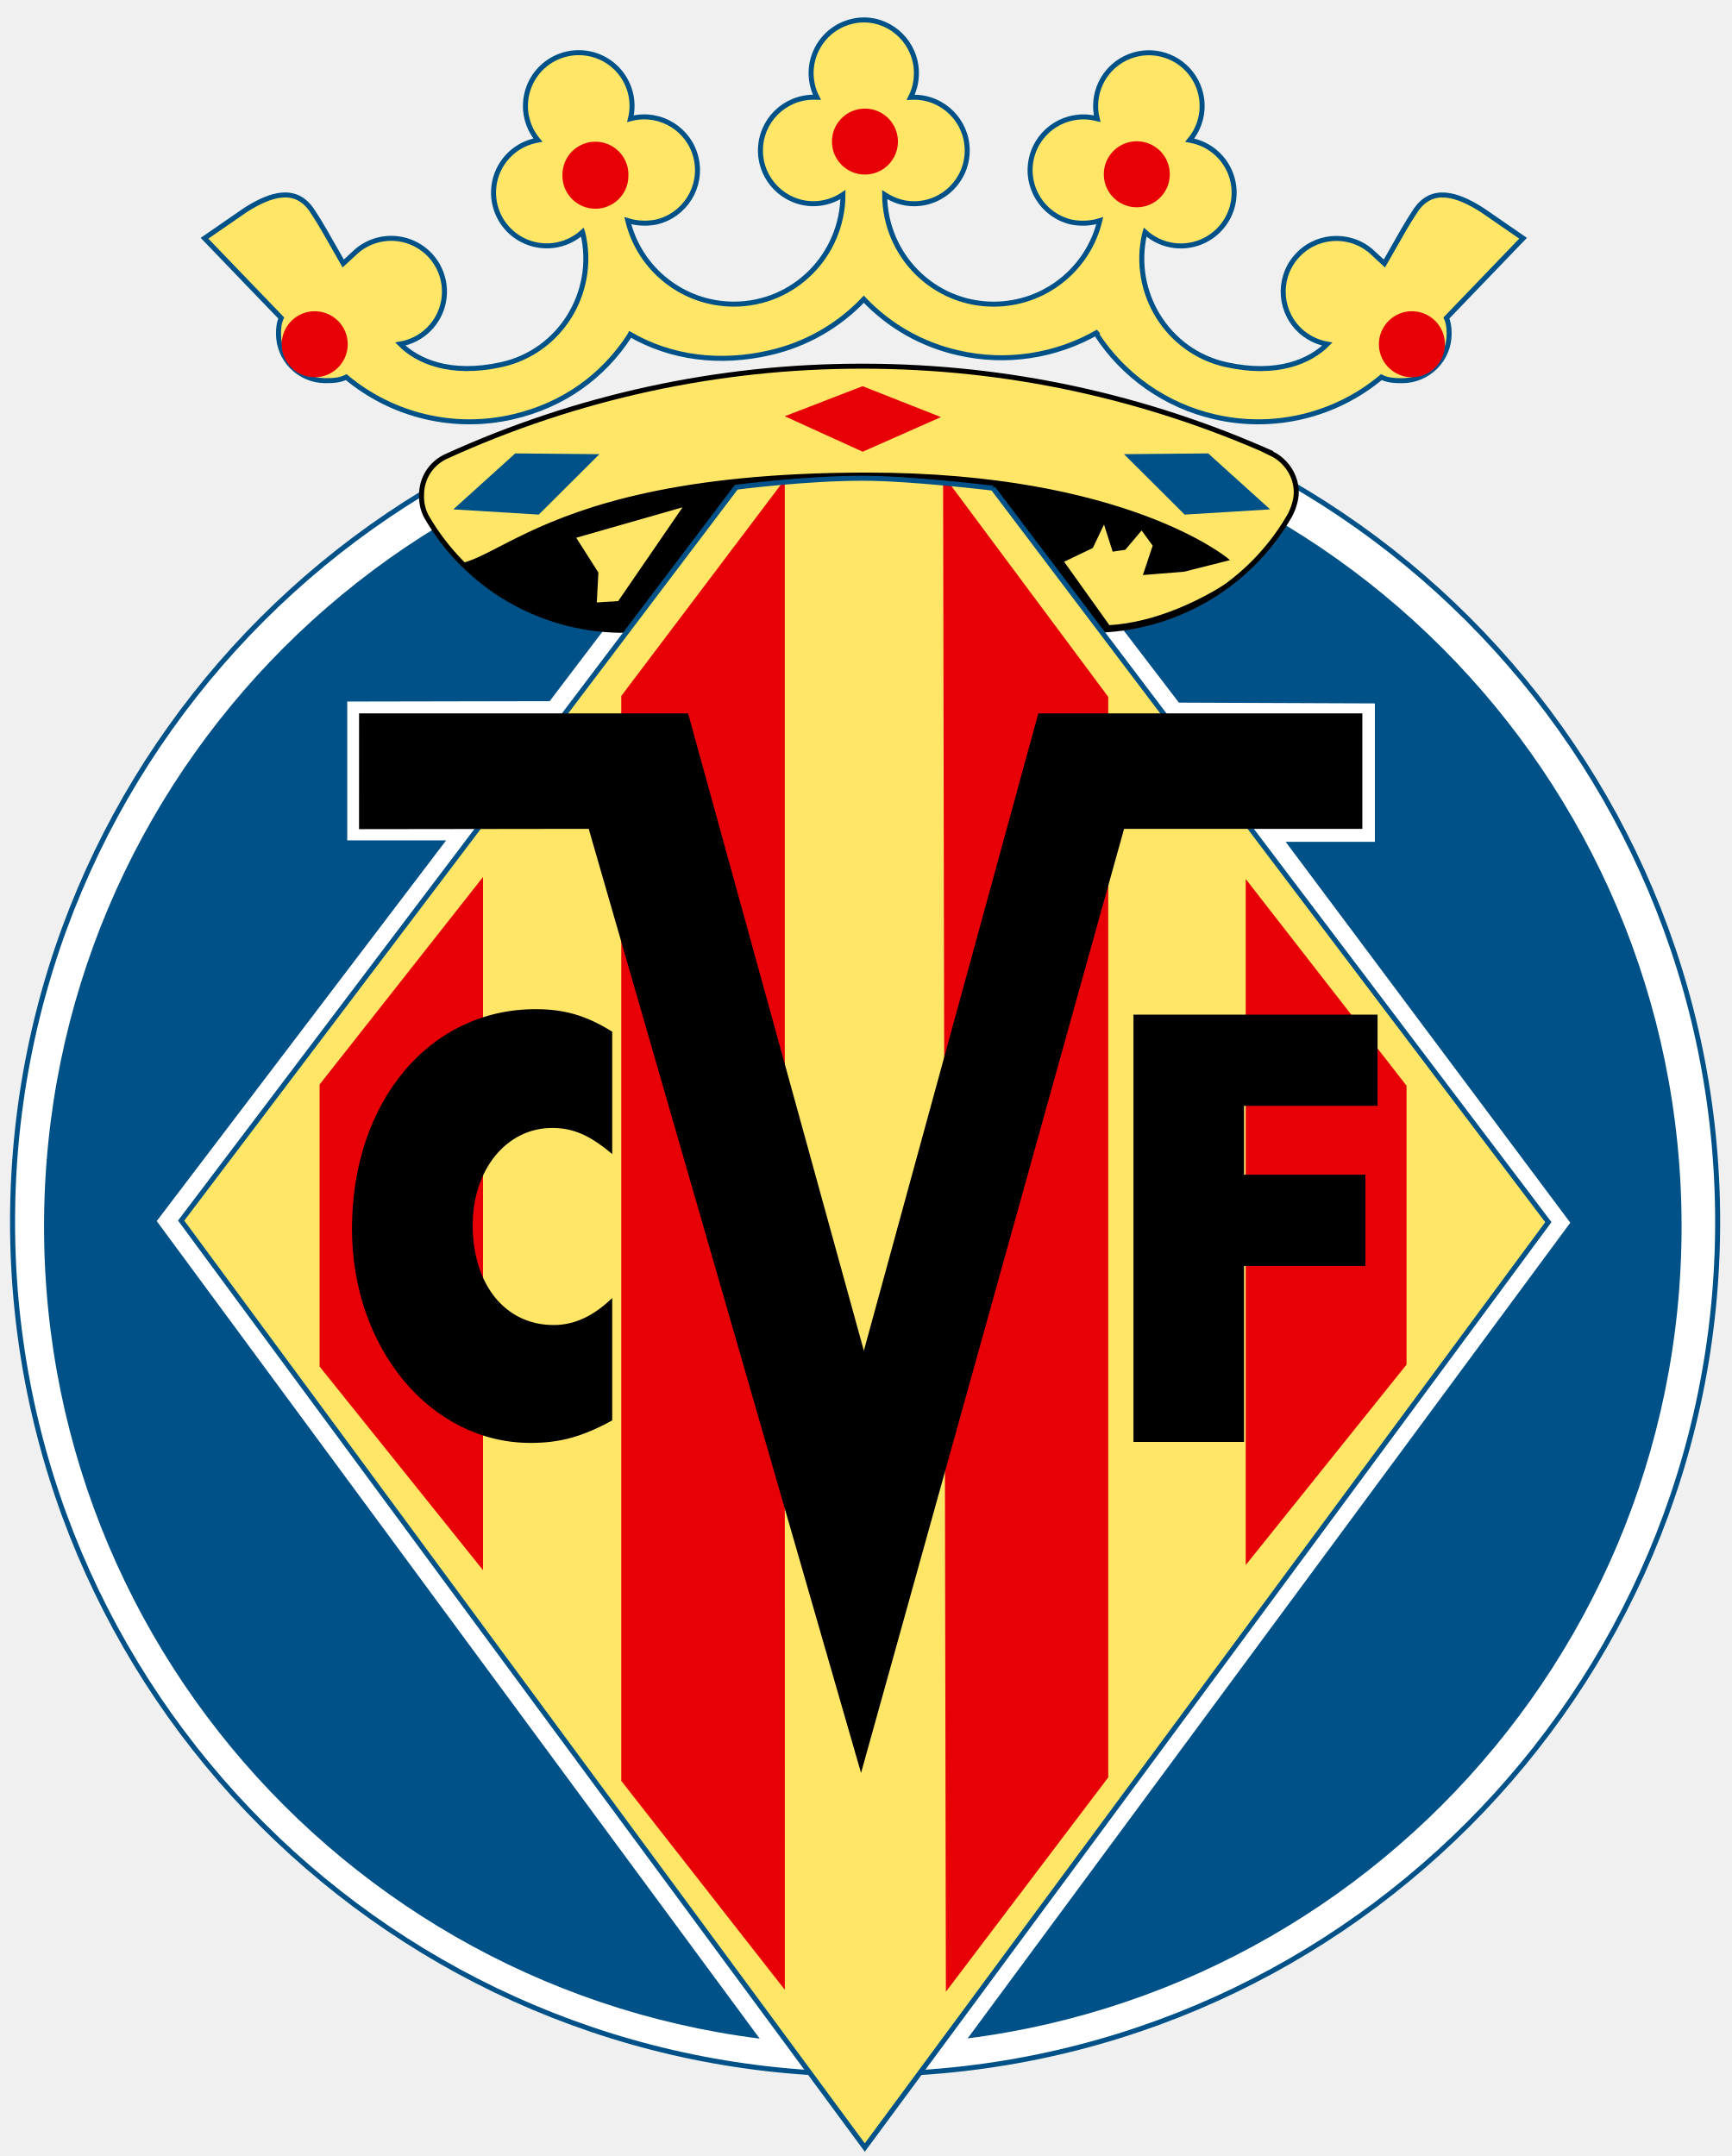
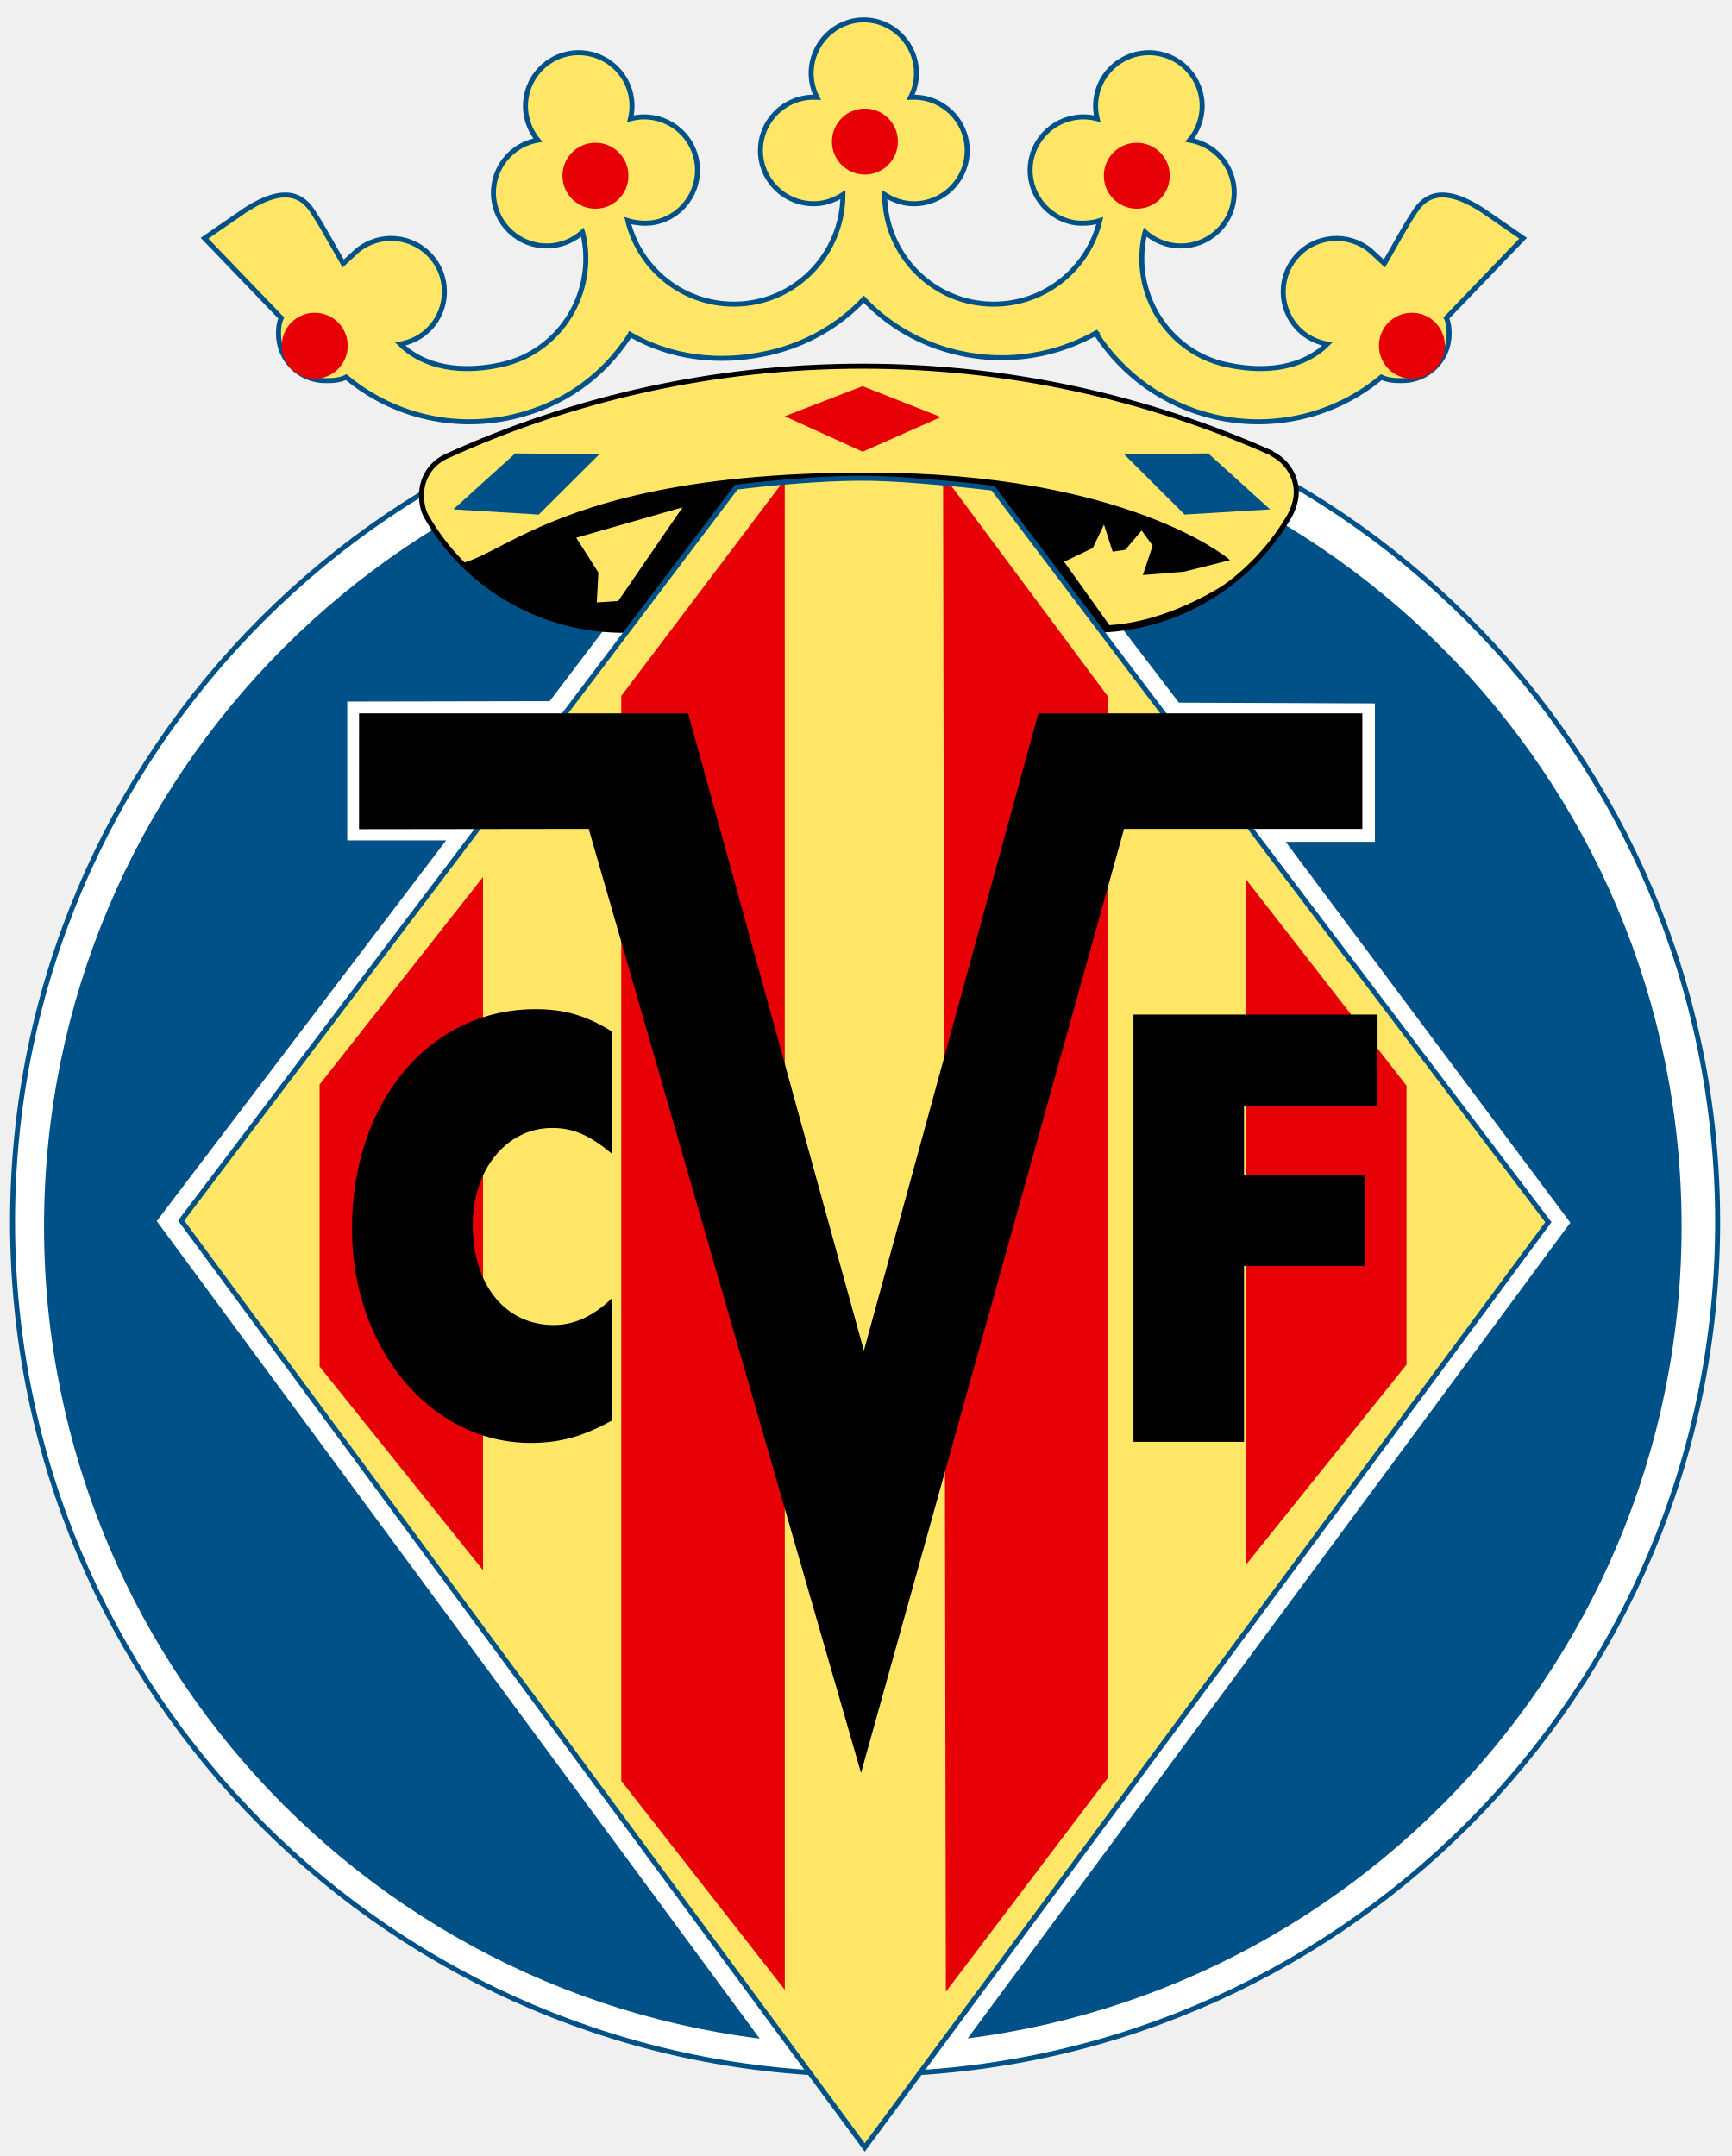
- <svg xmlns="http://www.w3.org/2000/svg" width="283.378" height="352.886" viewBox="0 0 53 66">
+ <svg xmlns="http://www.w3.org/2000/svg" enable-background="new 0 0 595 842" height="352.886" viewBox="0 0 53 66" width="283.378">
  <clipPath id="a">
-     <path d="M59.222 173.648a6.95 6.95 0 0 1-5.922-3.493 1.33 1.33 0 0 1-.142-.647c0-.513.285-.956.732-1.172a30.6 30.6 0 0 1 12.767-2.772c4.466 0 8.69.954 12.536 2.668l-.025.002c.436.208.764.663.764 1.193 0 .245-.105.552-.222.748a7.01 7.01 0 0 1-6.046 3.474c-.318 0-.863.01-.863.01z" />
+     <path d="m59.222 173.648c-2.534-.043-4.755-1.438-5.922-3.493-.105-.189-.142-.416-.142-.647 0-.513.285-.956.732-1.172 3.888-1.78 8.212-2.772 12.767-2.772 4.466 0 8.69.954 12.536 2.668l-.025.002c.436.208.764.663.764 1.193 0 .245-.105.552-.222.748-1.221 2.078-3.471 3.474-6.046 3.474-.318 0-.863.01-.863.01z" />
  </clipPath>
  <clipPath id="b">
    <path d="m70.647 169.297 17 22.47-20.923 28.326-20.923-28.374 16.988-22.451s2.095-.274 3.872-.274c1.479 0 3.986.303 3.986.303" />
  </clipPath>
-   <path fill="#ffe667" fill-rule="evenodd" d="M26.439.61c.88 0 1.61.73 1.61 1.63 0 .266-.063.517-.176.74l.1-.004a1.63 1.63 0 0 1 0 3.261c-.334 0-.628-.107-.897-.278.01 1.857 1.495 3.352 3.339 3.352a3.34 3.34 0 0 0 3.246-2.555 1.8 1.8 0 0 1-.87.042 1.63 1.63 0 0 1 .735-3.177l.055.013a1.63 1.63 0 1 1 2.833.657l.097.02a1.63 1.63 0 1 1-1.462 2.796l-.016.053c-.415 1.796.7 3.61 2.502 4.004 1.565.342 2.565-.105 3.09-.63a1.66 1.66 0 0 1-.768-.356 1.63 1.63 0 1 1 2.096-2.498l.419.387c.57-1 .654-1.166.945-1.608.494-.753 1.249-.539 2.05-.028l1.25.862-2.347 2.441c.068.151.084.313.084.482 0 .794-.643 1.437-1.437 1.437-.23 0-.444-.01-.637-.108a5.88 5.88 0 0 1-5.102 1.215 5.88 5.88 0 0 1-3.62-2.533l.054-.069a5.9 5.9 0 0 1-4.287.642 5.7 5.7 0 0 1-2.886-1.64 5.7 5.7 0 0 1-2.887 1.64c-1.517.35-3.017.16-4.265-.563l-.02.04c-.803 1.237-2.017 2.125-3.568 2.483a5.88 5.88 0 0 1-5.102-1.215c-.193.097-.406.108-.637.108a1.436 1.436 0 0 1-1.436-1.437c0-.169.015-.33.083-.482L6.26 7.294 7.51 6.43c.8-.51 1.556-.725 2.05.028.29.442.374.608.945 1.608l.419-.387a1.63 1.63 0 1 1 1.328 2.853c.526.526 1.526.973 3.09.631 1.802-.394 2.917-2.208 2.502-4.004l-.016-.053a1.63 1.63 0 1 1-1.462-2.797l.097-.019a1.63 1.63 0 0 1 .884-2.636 1.63 1.63 0 0 1 1.95 1.98l.054-.014a1.63 1.63 0 1 1 .734 3.177 1.8 1.8 0 0 1-.87-.042 3.34 3.34 0 0 0 3.248 2.555c1.843 0 3.327-1.495 3.338-3.352a1.64 1.64 0 0 1-.896.278 1.63 1.63 0 1 1 0-3.26l.099.002A1.627 1.627 0 0 1 26.439.61" clip-rule="evenodd" />
-   <path fill="none" stroke="#005187" stroke-miterlimit="3.864" stroke-width=".153" d="M26.439.61c.88 0 1.61.73 1.61 1.63 0 .266-.063.517-.176.74l.1-.004a1.63 1.63 0 0 1 0 3.261c-.334 0-.628-.107-.897-.278.01 1.857 1.495 3.352 3.339 3.352a3.34 3.34 0 0 0 3.246-2.555 1.8 1.8 0 0 1-.87.042 1.63 1.63 0 0 1 .735-3.177l.055.013a1.63 1.63 0 1 1 2.833.657l.097.02a1.63 1.63 0 1 1-1.462 2.796l-.016.053c-.415 1.796.7 3.61 2.502 4.004 1.565.342 2.565-.105 3.09-.63a1.66 1.66 0 0 1-.768-.356 1.63 1.63 0 1 1 2.096-2.498l.419.387c.57-1 .654-1.166.945-1.608.494-.753 1.249-.539 2.05-.028l1.25.862-2.347 2.441c.068.151.084.313.084.482 0 .794-.643 1.437-1.437 1.437-.23 0-.444-.01-.637-.108a5.88 5.88 0 0 1-5.102 1.215 5.88 5.88 0 0 1-3.62-2.533l.054-.069a5.9 5.9 0 0 1-4.287.642 5.7 5.7 0 0 1-2.886-1.64 5.7 5.7 0 0 1-2.887 1.64c-1.517.35-3.017.16-4.265-.563l-.02.04c-.803 1.237-2.017 2.125-3.568 2.483a5.88 5.88 0 0 1-5.102-1.215c-.193.097-.406.108-.637.108a1.436 1.436 0 0 1-1.436-1.437c0-.169.015-.33.083-.482L6.26 7.294 7.51 6.43c.8-.51 1.556-.725 2.05.028.29.442.374.608.945 1.608l.419-.387a1.63 1.63 0 1 1 1.328 2.853c.526.526 1.526.973 3.09.631 1.802-.394 2.917-2.208 2.502-4.004l-.016-.053a1.63 1.63 0 1 1-1.462-2.797l.097-.019a1.63 1.63 0 0 1 .884-2.636 1.63 1.63 0 0 1 1.95 1.98l.054-.014a1.63 1.63 0 1 1 .734 3.177 1.8 1.8 0 0 1-.87-.042 3.34 3.34 0 0 0 3.248 2.555c1.843 0 3.327-1.495 3.338-3.352a1.64 1.64 0 0 1-.896.278 1.63 1.63 0 1 1 0-3.26l.099.002A1.627 1.627 0 0 1 26.439.61z" />
-   <circle cx="26.478" cy="37.405" r="26.094" fill="#fff" />
-   <circle cx="26.478" cy="37.405" r="26.094" fill="none" stroke="#005187" stroke-miterlimit="3.864" stroke-width=".153" />
-   <path fill="#005187" d="M1.348 37.542c0-13.84 11.219-25.06 25.06-25.06s25.06 11.22 25.06 25.06c0 13.841-11.22 25.061-25.06 25.061s-25.06-11.22-25.06-25.06" />
-   <path fill="#fff" d="m30.486 14.197 5.597 7.312 5.999.024v4.237H39.35l8.712 11.66L29.24 62.91l-5.607.014L4.797 37.38l8.858-11.655h-3.027v-4.249l6.196-.012 5.538-7.297s2.165-.283 4.003-.283c1.529 0 4.12.313 4.12.313" />
-   <path fill="#ffe667" d="M18.966 19.294a6.95 6.95 0 0 1-5.922-3.493 1.33 1.33 0 0 1-.142-.647c0-.513.285-.956.732-1.172A30.6 30.6 0 0 1 26.4 11.21c4.466 0 8.69.954 12.536 2.668l-.025.002c.436.208.764.663.764 1.193 0 .245-.105.552-.222.748a7.01 7.01 0 0 1-6.046 3.474c-.318 0-.863.01-.863.01z" />
-   <g transform="translate(-40.256 -154.354)">
-     <circle cx="66.511" cy="194.4" r="25.633" clip-path="url(#a)" />
-     <circle cx="66.511" cy="194.4" r="25.633" fill="none" stroke="#000" stroke-miterlimit="3.864" stroke-width=".296" clip-path="url(#a)" />
-     <path fill="#ffe667" d="M52.776 168.505c.19.173-1.178 1.628.302 2.774 2.153 1.667 2.183-2.417 13.719-2.417 7.907 0 11.016 2.619 11.016 2.619l-1.324.334-1.194.096.287-.86-.382-.525-.525.621-.335.048-.286-.895-.382.799-.909.435 1.428 2c2.863-.155 6.119-2.824 6.119-4.076 0-2.181-7.231-4.174-13.663-4.174-6.097 0-14.061 3.047-13.871 3.221" clip-path="url(#a)" />
-     <path fill="none" stroke="#000" stroke-miterlimit="3.864" stroke-width=".083" d="M52.776 168.505c.19.173-1.178 1.628.302 2.774 2.153 1.667 2.183-2.417 13.719-2.417 7.907 0 11.016 2.619 11.016 2.619l-1.324.334-1.194.096.287-.86-.382-.525-.525.621-.335.048-.286-.895-.382.799-.909.435 1.428 2c2.863-.155 6.119-2.824 6.119-4.076 0-2.181-7.231-4.174-13.663-4.174-6.097 0-14.061 3.047-13.871 3.221z" clip-path="url(#a)" />
+   <path clip-rule="evenodd" d="m26.439.609c.881 0 1.611.73 1.611 1.631 0 .266-.064.517-.177.739l.1-.003c.9 0 1.63.73 1.63 1.63 0 .901-.73 1.631-1.63 1.631-.334 0-.628-.107-.897-.278.011 1.857 1.495 3.352 3.339 3.352 1.574 0 2.894-1.089 3.246-2.555-.246.076-.587.107-.869.042-.877-.203-1.424-1.078-1.221-1.955.202-.878 1.077-1.425 1.955-1.222l.055.013c-.06-.241-.066-.499-.006-.758.203-.877 1.078-1.424 1.956-1.221.877.202 1.424 1.078 1.221 1.955-.059.259-.178.49-.338.681l.097.019c.878.203 1.425 1.078 1.222 1.955-.202.878-1.078 1.425-1.955 1.222-.282-.065-.529-.199-.729-.38l-.016.053c-.415 1.796.7 3.61 2.502 4.004 1.565.342 2.565-.105 3.09-.631-.262-.047-.538-.162-.768-.355-.69-.579-.78-1.608-.201-2.297.579-.69 1.608-.78 2.297-.201l.419.387c.571-1 .654-1.166.945-1.608.494-.753 1.249-.539 2.051-.028l1.249.862-2.347 2.441c.068.151.084.313.084.482 0 .794-.643 1.437-1.437 1.437-.23 0-.444-.011-.637-.108-1.355 1.138-3.234 1.646-5.102 1.215-1.551-.358-2.816-1.297-3.62-2.533l.054-.069c-1.248.723-2.77.992-4.287.642-1.15-.265-2.143-.851-2.886-1.64-.744.789-1.737 1.375-2.887 1.64-1.517.35-3.017.16-4.265-.563l-.02.04c-.803 1.237-2.017 2.125-3.568 2.483-1.868.431-3.747-.077-5.102-1.215-.193.097-.406.108-.637.108-.793 0-1.436-.643-1.436-1.437 0-.169.015-.331.083-.482l-2.346-2.441 1.249-.862c.801-.511 1.556-.725 2.051.028.29.442.373.608.944 1.608l.419-.387c.69-.579 1.718-.489 2.297.201.579.689.489 1.718-.201 2.297-.23.193-.505.308-.768.355.526.526 1.526.973 3.091.631 1.801-.394 2.916-2.208 2.501-4.004l-.016-.053c-.199.181-.447.315-.729.38-.877.203-1.752-.344-1.955-1.222-.202-.877.345-1.752 1.222-1.955l.097-.019c-.16-.191-.278-.422-.338-.681-.203-.877.344-1.753 1.222-1.955.877-.203 1.753.344 1.955 1.221.06.259.054.517-.005.758l.054-.013c.878-.203 1.753.344 1.956 1.222.203.877-.345 1.752-1.222 1.955-.282.065-.623.034-.869-.042.353 1.466 1.672 2.555 3.247 2.555 1.843 0 3.327-1.495 3.338-3.352-.269.171-.563.278-.896.278-.901 0-1.631-.73-1.631-1.631 0-.9.73-1.63 1.631-1.63l.099.003c-.113-.222-.177-.473-.177-.739 0-.901.73-1.631 1.612-1.631z" fill="#ffe667" fill-rule="evenodd" />
+   <path d="m26.439.609c.881 0 1.611.73 1.611 1.631 0 .266-.064.517-.177.739l.1-.003c.9 0 1.63.73 1.63 1.63 0 .901-.73 1.631-1.63 1.631-.334 0-.628-.107-.897-.278.011 1.857 1.495 3.352 3.339 3.352 1.574 0 2.894-1.089 3.246-2.555-.246.076-.587.107-.869.042-.877-.203-1.424-1.078-1.221-1.955.202-.878 1.077-1.425 1.955-1.222l.055.013c-.06-.241-.066-.499-.006-.758.203-.877 1.078-1.424 1.956-1.221.877.202 1.424 1.078 1.221 1.955-.059.259-.178.49-.338.681l.097.019c.878.203 1.425 1.078 1.222 1.955-.202.878-1.078 1.425-1.955 1.222-.282-.065-.529-.199-.729-.38l-.016.053c-.415 1.796.7 3.61 2.502 4.004 1.565.342 2.565-.105 3.09-.631-.262-.047-.538-.162-.768-.355-.69-.579-.78-1.608-.201-2.297.579-.69 1.608-.78 2.297-.201l.419.387c.571-1 .654-1.166.945-1.608.494-.753 1.249-.539 2.051-.028l1.249.862-2.347 2.441c.068.151.084.313.084.482 0 .794-.643 1.437-1.437 1.437-.23 0-.444-.011-.637-.108-1.355 1.138-3.234 1.646-5.102 1.215-1.551-.358-2.816-1.297-3.62-2.533l.054-.069c-1.248.723-2.77.992-4.287.642-1.15-.265-2.143-.851-2.886-1.64-.744.789-1.737 1.375-2.887 1.64-1.517.35-3.017.16-4.265-.563l-.02.04c-.803 1.237-2.017 2.125-3.568 2.483-1.868.431-3.747-.077-5.102-1.215-.193.097-.406.108-.637.108-.793 0-1.436-.643-1.436-1.437 0-.169.015-.331.083-.482l-2.346-2.441 1.249-.862c.801-.511 1.556-.725 2.051.028.29.442.373.608.944 1.608l.419-.387c.69-.579 1.718-.489 2.297.201.579.689.489 1.718-.201 2.297-.23.193-.505.308-.768.355.526.526 1.526.973 3.091.631 1.801-.394 2.916-2.208 2.501-4.004l-.016-.053c-.199.181-.447.315-.729.38-.877.203-1.752-.344-1.955-1.222-.202-.877.345-1.752 1.222-1.955l.097-.019c-.16-.191-.278-.422-.338-.681-.203-.877.344-1.753 1.222-1.955.877-.203 1.753.344 1.955 1.221.06.259.054.517-.005.758l.054-.013c.878-.203 1.753.344 1.956 1.222.203.877-.345 1.752-1.222 1.955-.282.065-.623.034-.869-.042.353 1.466 1.672 2.555 3.247 2.555 1.843 0 3.327-1.495 3.338-3.352-.269.171-.563.278-.896.278-.901 0-1.631-.73-1.631-1.631 0-.9.73-1.63 1.631-1.63l.099.003c-.113-.222-.177-.473-.177-.739 0-.901.73-1.631 1.612-1.631z" fill="none" stroke="#005187" stroke-miterlimit="3.864" stroke-width=".153" />
+   <circle cx="26.478" cy="37.405" fill="#fff" r="26.094" />
+   <circle cx="26.478" cy="37.405" fill="none" r="26.094" stroke="#005187" stroke-miterlimit="3.864" stroke-width=".153" />
+   <path d="m1.348 37.542c0-13.84 11.219-25.06 25.06-25.06s25.061 11.22 25.061 25.06c0 13.841-11.22 25.061-25.061 25.061s-25.06-11.22-25.06-25.061" fill="#005187" />
+   <path d="m30.486 14.197 5.597 7.312 5.999.024v4.237h-2.731l8.712 11.659-18.822 25.48-5.607.015-18.837-25.544 8.858-11.655h-3.027v-4.249l6.196-.012 5.538-7.297s2.165-.283 4.003-.283c1.529 0 4.121.313 4.121.313" fill="#fff" />
+   <path d="m18.966 19.294c-2.534-.043-4.755-1.438-5.922-3.493-.105-.189-.142-.416-.142-.647 0-.513.285-.956.732-1.172 3.888-1.78 8.212-2.772 12.767-2.772 4.466 0 8.69.954 12.536 2.668l-.025.002c.436.208.764.663.764 1.193 0 .245-.105.552-.222.748-1.221 2.078-3.471 3.474-6.046 3.474-.318 0-.863.01-.863.01z" fill="#ffe667" />
+   <g transform="translate(-40.25616 -154.3539)">
+     <circle clip-path="url(#a)" cx="66.511" cy="194.4" r="25.633" />
+     <circle clip-path="url(#a)" cx="66.511" cy="194.4" fill="none" r="25.633" stroke="#000" stroke-miterlimit="3.864" stroke-width=".296" />
+     <path clip-path="url(#a)" d="m52.776 168.505c.19.173-1.178 1.628.302 2.774 2.153 1.667 2.183-2.417 13.719-2.417 7.907 0 11.016 2.619 11.016 2.619l-1.324.334-1.194.096.287-.86-.382-.525-.525.621-.335.048-.286-.895-.382.799-.909.435 1.428 2c2.863-.155 6.119-2.824 6.119-4.076 0-2.181-7.231-4.174-13.663-4.174-6.097 0-14.061 3.047-13.871 3.221z" fill="#ffe667" />
+     <path clip-path="url(#a)" d="m52.776 168.505c.19.173-1.178 1.628.302 2.774 2.153 1.667 2.183-2.417 13.719-2.417 7.907 0 11.016 2.619 11.016 2.619l-1.324.334-1.194.096.287-.86-.382-.525-.525.621-.335.048-.286-.895-.382.799-.909.435 1.428 2c2.863-.155 6.119-2.824 6.119-4.076 0-2.181-7.231-4.174-13.663-4.174-6.097 0-14.061 3.047-13.871 3.221z" fill="none" stroke="#000" stroke-miterlimit="3.864" stroke-width=".083" />
  </g>
-   <path fill="none" stroke="#000" stroke-miterlimit="3.864" stroke-width=".153" d="M18.966 19.294a6.95 6.95 0 0 1-5.922-3.493 1.33 1.33 0 0 1-.142-.647c0-.513.285-.956.732-1.172A30.6 30.6 0 0 1 26.4 11.21c4.466 0 8.69.954 12.536 2.668l-.025.002c.436.208.764.663.764 1.193 0 .245-.105.552-.222.748a7.01 7.01 0 0 1-6.046 3.474c-.318 0-.863.01-.863.01z" />
-   <path fill="#ffe667" d="m30.39 14.943 17 22.47L26.469 65.74 5.545 37.365l16.988-22.45s2.095-.275 3.872-.275c1.479 0 3.986.303 3.986.303" />
-   <path fill="#e70005" d="M54.892 181.628v20.373l-4.706-5.866v-8.531z" clip-path="url(#b)" transform="translate(-40.256 -154.354)" />
-   <path fill="none" stroke="#e70005" stroke-miterlimit="3.864" stroke-width=".296" d="M54.892 181.628v20.373l-4.706-5.866v-8.531z" clip-path="url(#b)" transform="translate(-40.256 -154.354)" />
-   <path fill="#e70005" d="M59.419 175.709v33.11l4.71 6.018-.002-45.363z" clip-path="url(#b)" transform="translate(-40.256 -154.354)" />
-   <path fill="none" stroke="#e70005" stroke-miterlimit="3.864" stroke-width=".296" d="M59.419 175.709v33.11l4.71 6.018-.002-45.363z" clip-path="url(#b)" transform="translate(-40.256 -154.354)" />
-   <path fill="#e70005" d="M78.532 181.694v20.148l4.626-5.767v-8.434z" clip-path="url(#b)" transform="translate(-40.256 -154.354)" />
-   <path fill="none" stroke="#e70005" stroke-miterlimit="3.864" stroke-width=".296" d="M78.532 181.694v20.148l4.626-5.767v-8.434z" clip-path="url(#b)" transform="translate(-40.256 -154.354)" />
-   <path fill="#e70005" d="M74.028 175.737v32.977l-4.674 6.172-.084-45.546z" clip-path="url(#b)" transform="translate(-40.256 -154.354)" />
-   <path fill="none" stroke="#e70005" stroke-miterlimit="3.864" stroke-width=".296" d="M74.028 175.737v32.977l-4.674 6.172-.084-45.546z" clip-path="url(#b)" transform="translate(-40.256 -154.354)" />
-   <path fill="none" stroke="#005187" stroke-miterlimit="3.864" stroke-width=".153" d="m30.39 14.943 17 22.47L26.469 65.74 5.545 37.365l16.988-22.45s2.095-.275 3.872-.275c1.479 0 3.986.303 3.986.303z" />
+   <path d="m18.966 19.294c-2.534-.043-4.755-1.438-5.922-3.493-.105-.189-.142-.416-.142-.647 0-.513.285-.956.732-1.172 3.888-1.78 8.212-2.772 12.767-2.772 4.466 0 8.69.954 12.536 2.668l-.025.002c.436.208.764.663.764 1.193 0 .245-.105.552-.222.748-1.221 2.078-3.471 3.474-6.046 3.474-.318 0-.863.01-.863.01z" fill="none" stroke="#000" stroke-miterlimit="3.864" stroke-width=".153" />
+   <path d="m30.391 14.943 17 22.47-20.923 28.326-20.923-28.374 16.988-22.451s2.095-.274 3.872-.274c1.479 0 3.986.303 3.986.303" fill="#ffe667" />
+   <g transform="translate(-40.25616 -154.3539)">
+     <path clip-path="url(#b)" d="m54.892 181.628v20.373l-4.706-5.866v-8.531z" fill="#e70005" />
+     <path clip-path="url(#b)" d="m54.892 181.628v20.373l-4.706-5.866v-8.531z" fill="none" stroke="#e70005" stroke-miterlimit="3.864" stroke-width=".296" />
+     <path clip-path="url(#b)" d="m59.419 175.709v33.11l4.71 6.018-.002-45.363z" fill="#e70005" />
+     <path clip-path="url(#b)" d="m59.419 175.709v33.11l4.71 6.018-.002-45.363z" fill="none" stroke="#e70005" stroke-miterlimit="3.864" stroke-width=".296" />
+     <path clip-path="url(#b)" d="m78.532 181.694v20.148l4.626-5.767v-8.434z" fill="#e70005" />
+     <path clip-path="url(#b)" d="m78.532 181.694v20.148l4.626-5.767v-8.434z" fill="none" stroke="#e70005" stroke-miterlimit="3.864" stroke-width=".296" />
+     <path clip-path="url(#b)" d="m74.028 175.737v32.977l-4.674 6.172-.084-45.546z" fill="#e70005" />
+     <path clip-path="url(#b)" d="m74.028 175.737v32.977l-4.674 6.172-.084-45.546z" fill="none" stroke="#e70005" stroke-miterlimit="3.864" stroke-width=".296" />
+   </g>
+   <path d="m30.391 14.943 17 22.47-20.923 28.326-20.923-28.374 16.988-22.451s2.095-.274 3.872-.274c1.479 0 3.986.303 3.986.303z" fill="none" stroke="#005187" stroke-miterlimit="3.864" stroke-width=".153" />
  <g fill="#e70005">
-     <path d="M25.463 4.334a1.01 1.01 0 1 1 2.02 0 1.01 1.01 0 0 1-2.02 0M17.215 5.38a1.01 1.01 0 1 1 2.019 0 1.01 1.01 0 0 1-2.02 0M33.785 5.38a1.01 1.01 0 1 1 2.018 0 1.01 1.01 0 0 1-2.018 0M42.205 10.583a1.01 1.01 0 1 1 2.018 0 1.01 1.01 0 0 1-2.018 0M8.624 10.583a1.01 1.01 0 1 1 2.018 0 1.01 1.01 0 0 1-2.018 0M26.4 11.822l-2.382.92 2.386 1.086 2.395-1.06z" />
+     <path d="m25.463 4.334c0-.558.452-1.01 1.01-1.01.557 0 1.009.452 1.009 1.01 0 .557-.452 1.01-1.009 1.01-.558 0-1.01-.453-1.01-1.01" />
+     <path d="m17.215 5.379c0-.557.452-1.009 1.01-1.009.557 0 1.01.452 1.01 1.009 0 .558-.453 1.01-1.01 1.01-.558 0-1.01-.452-1.01-1.01" />
+     <path d="m33.785 5.379c0-.557.452-1.009 1.009-1.009.558 0 1.01.452 1.01 1.009 0 .558-.452 1.01-1.01 1.01-.557 0-1.009-.452-1.009-1.01" />
+     <path d="m42.205 10.583c0-.557.452-1.009 1.009-1.009.558 0 1.01.452 1.01 1.009 0 .558-.452 1.01-1.01 1.01-.557 0-1.009-.452-1.009-1.01" />
+     <path d="m8.624 10.583c0-.557.452-1.009 1.009-1.009.558 0 1.01.452 1.01 1.009 0 .558-.452 1.01-1.01 1.01-.557 0-1.009-.452-1.009-1.01" />
+     <path d="m66.656 166.176-2.382.92 2.386 1.086 2.395-1.061z" transform="translate(-40.25616 -154.3539)" />
  </g>
-   <path fill="#005187" d="m15.769 13.88-1.895 1.713 2.616.16 1.857-1.85zM36.98 13.88l1.895 1.713-2.617.16-1.856-1.85z" />
-   <path d="M18.738 31.582c-.797-.496-1.46-.689-2.345-.689-3.253 0-5.62 2.837-5.62 6.722 0 3.663 2.41 6.556 5.465 6.556.907 0 1.593-.193 2.5-.689v-3.746c-.575.551-1.151.826-1.792.826-1.483 0-2.478-1.239-2.478-3.058 0-1.708 1.04-2.975 2.433-2.975.642 0 1.15.221 1.837.8zM42.163 33.852V31.06h-7.471v13.08h3.384v-5.386h3.715V35.96h-3.715v-2.108z" />
-   <path d="m10.99 21.838-.001 3.544 7.03-.009 8.335 28.901 8.05-28.9h7.293v-3.536H31.78l-5.34 19.51-5.38-19.51z" />
-   <path fill="#ffe667" d="m17.526 16.42.717 1.125-.051.973.768-.05 2.1-3.06z" />
-   <path fill="none" stroke="#000" stroke-miterlimit="3.864" stroke-width=".141" d="m17.526 16.42.717 1.125-.051.973.768-.05 2.1-3.06z" />
+   <path d="m56.025 168.234-1.895 1.713 2.616.159 1.857-1.849z" fill="#005187" transform="translate(-40.25616 -154.3539)" />
+   <path d="m77.236 168.234 1.895 1.713-2.617.159-1.856-1.849z" fill="#005187" transform="translate(-40.25616 -154.3539)" />
+   <path d="m18.738 31.582c-.797-.496-1.46-.689-2.345-.689-3.253 0-5.62 2.837-5.62 6.722 0 3.663 2.411 6.556 5.465 6.556.907 0 1.593-.193 2.5-.689v-3.746c-.575.551-1.151.826-1.792.826-1.483 0-2.478-1.239-2.478-3.058 0-1.708 1.04-2.975 2.433-2.975.642 0 1.151.221 1.837.799z" />
+   <path d="m82.419 188.206v-2.793h-7.471v13.08h3.384v-5.386h3.715v-2.793h-3.715v-2.108z" transform="translate(-40.25616 -154.3539)" />
+   <path d="m51.246 176.192-.001 3.544 7.03-.009 8.335 28.901 8.051-28.901h7.292v-3.535h-9.916l-5.34 19.509-5.379-19.509z" transform="translate(-40.25616 -154.3539)" />
+   <path d="m57.782 170.773.717 1.126-.051.973.768-.051 2.1-3.059z" fill="#ffe667" transform="translate(-40.25616 -154.3539)" />
+   <path d="m57.782 170.773.717 1.126-.051.973.768-.051 2.1-3.059z" fill="none" stroke="#000" stroke-miterlimit="3.864" stroke-width=".141" transform="translate(-40.25616 -154.3539)" />
</svg>
